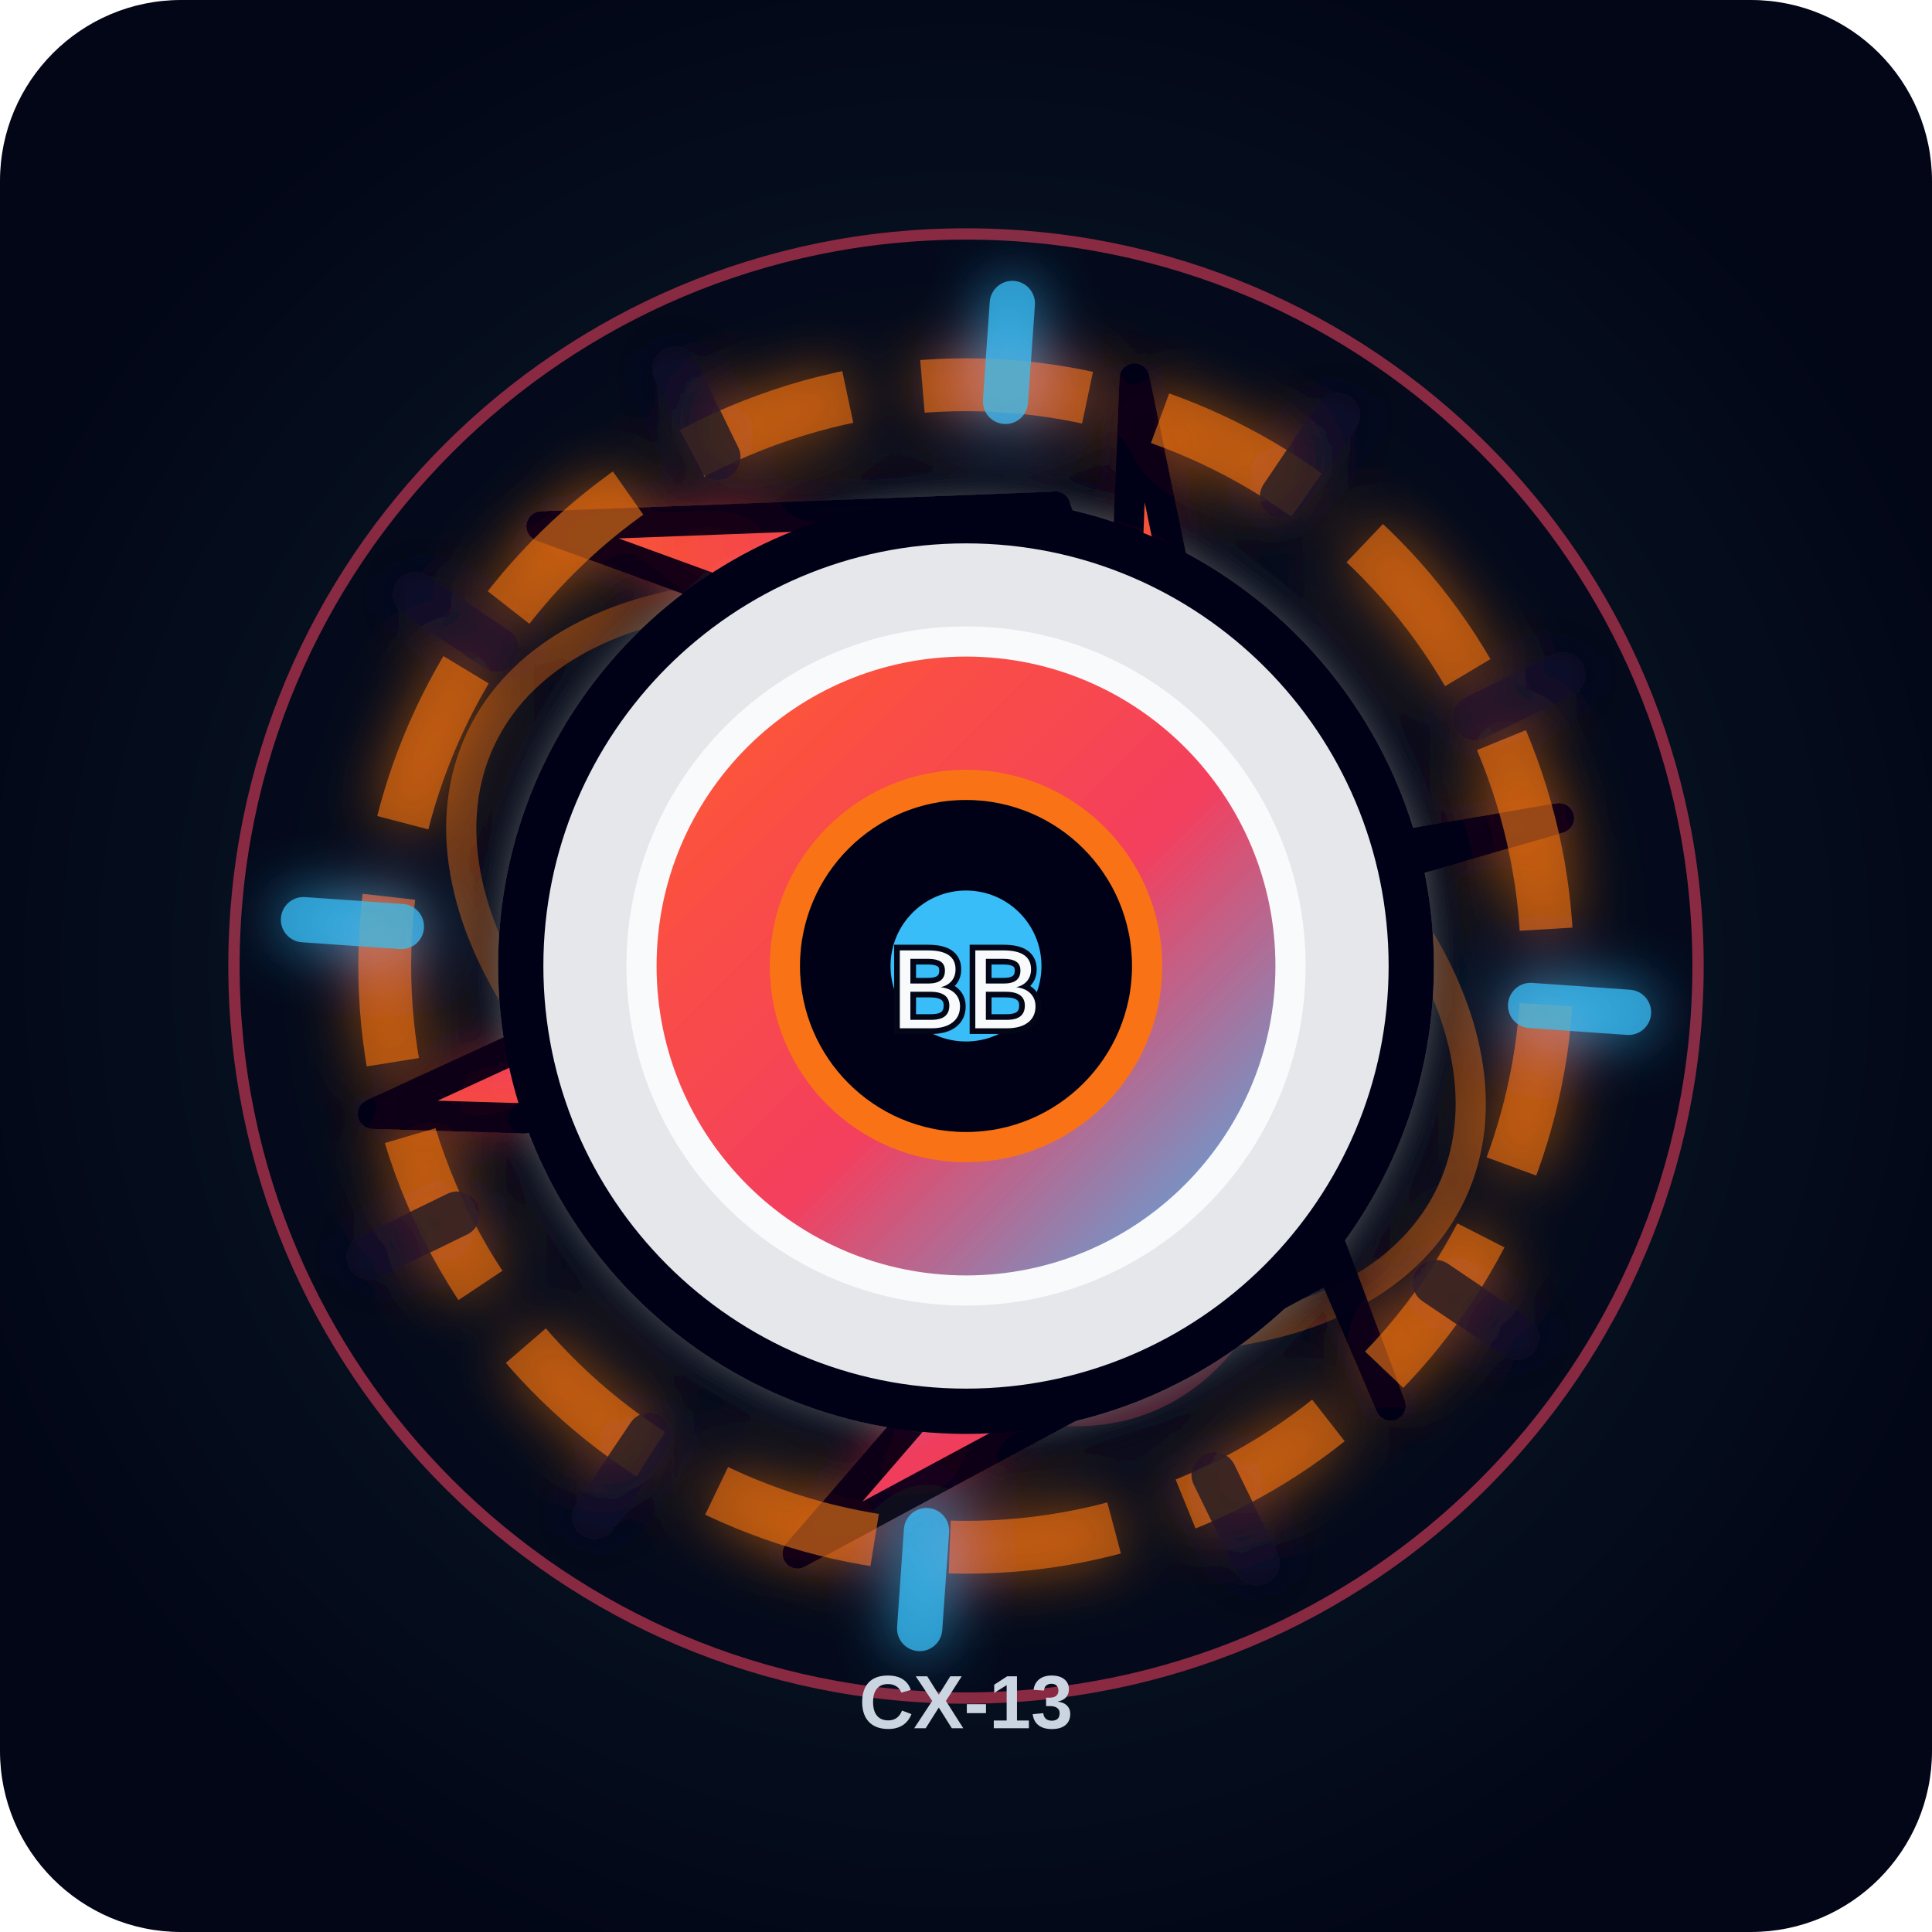
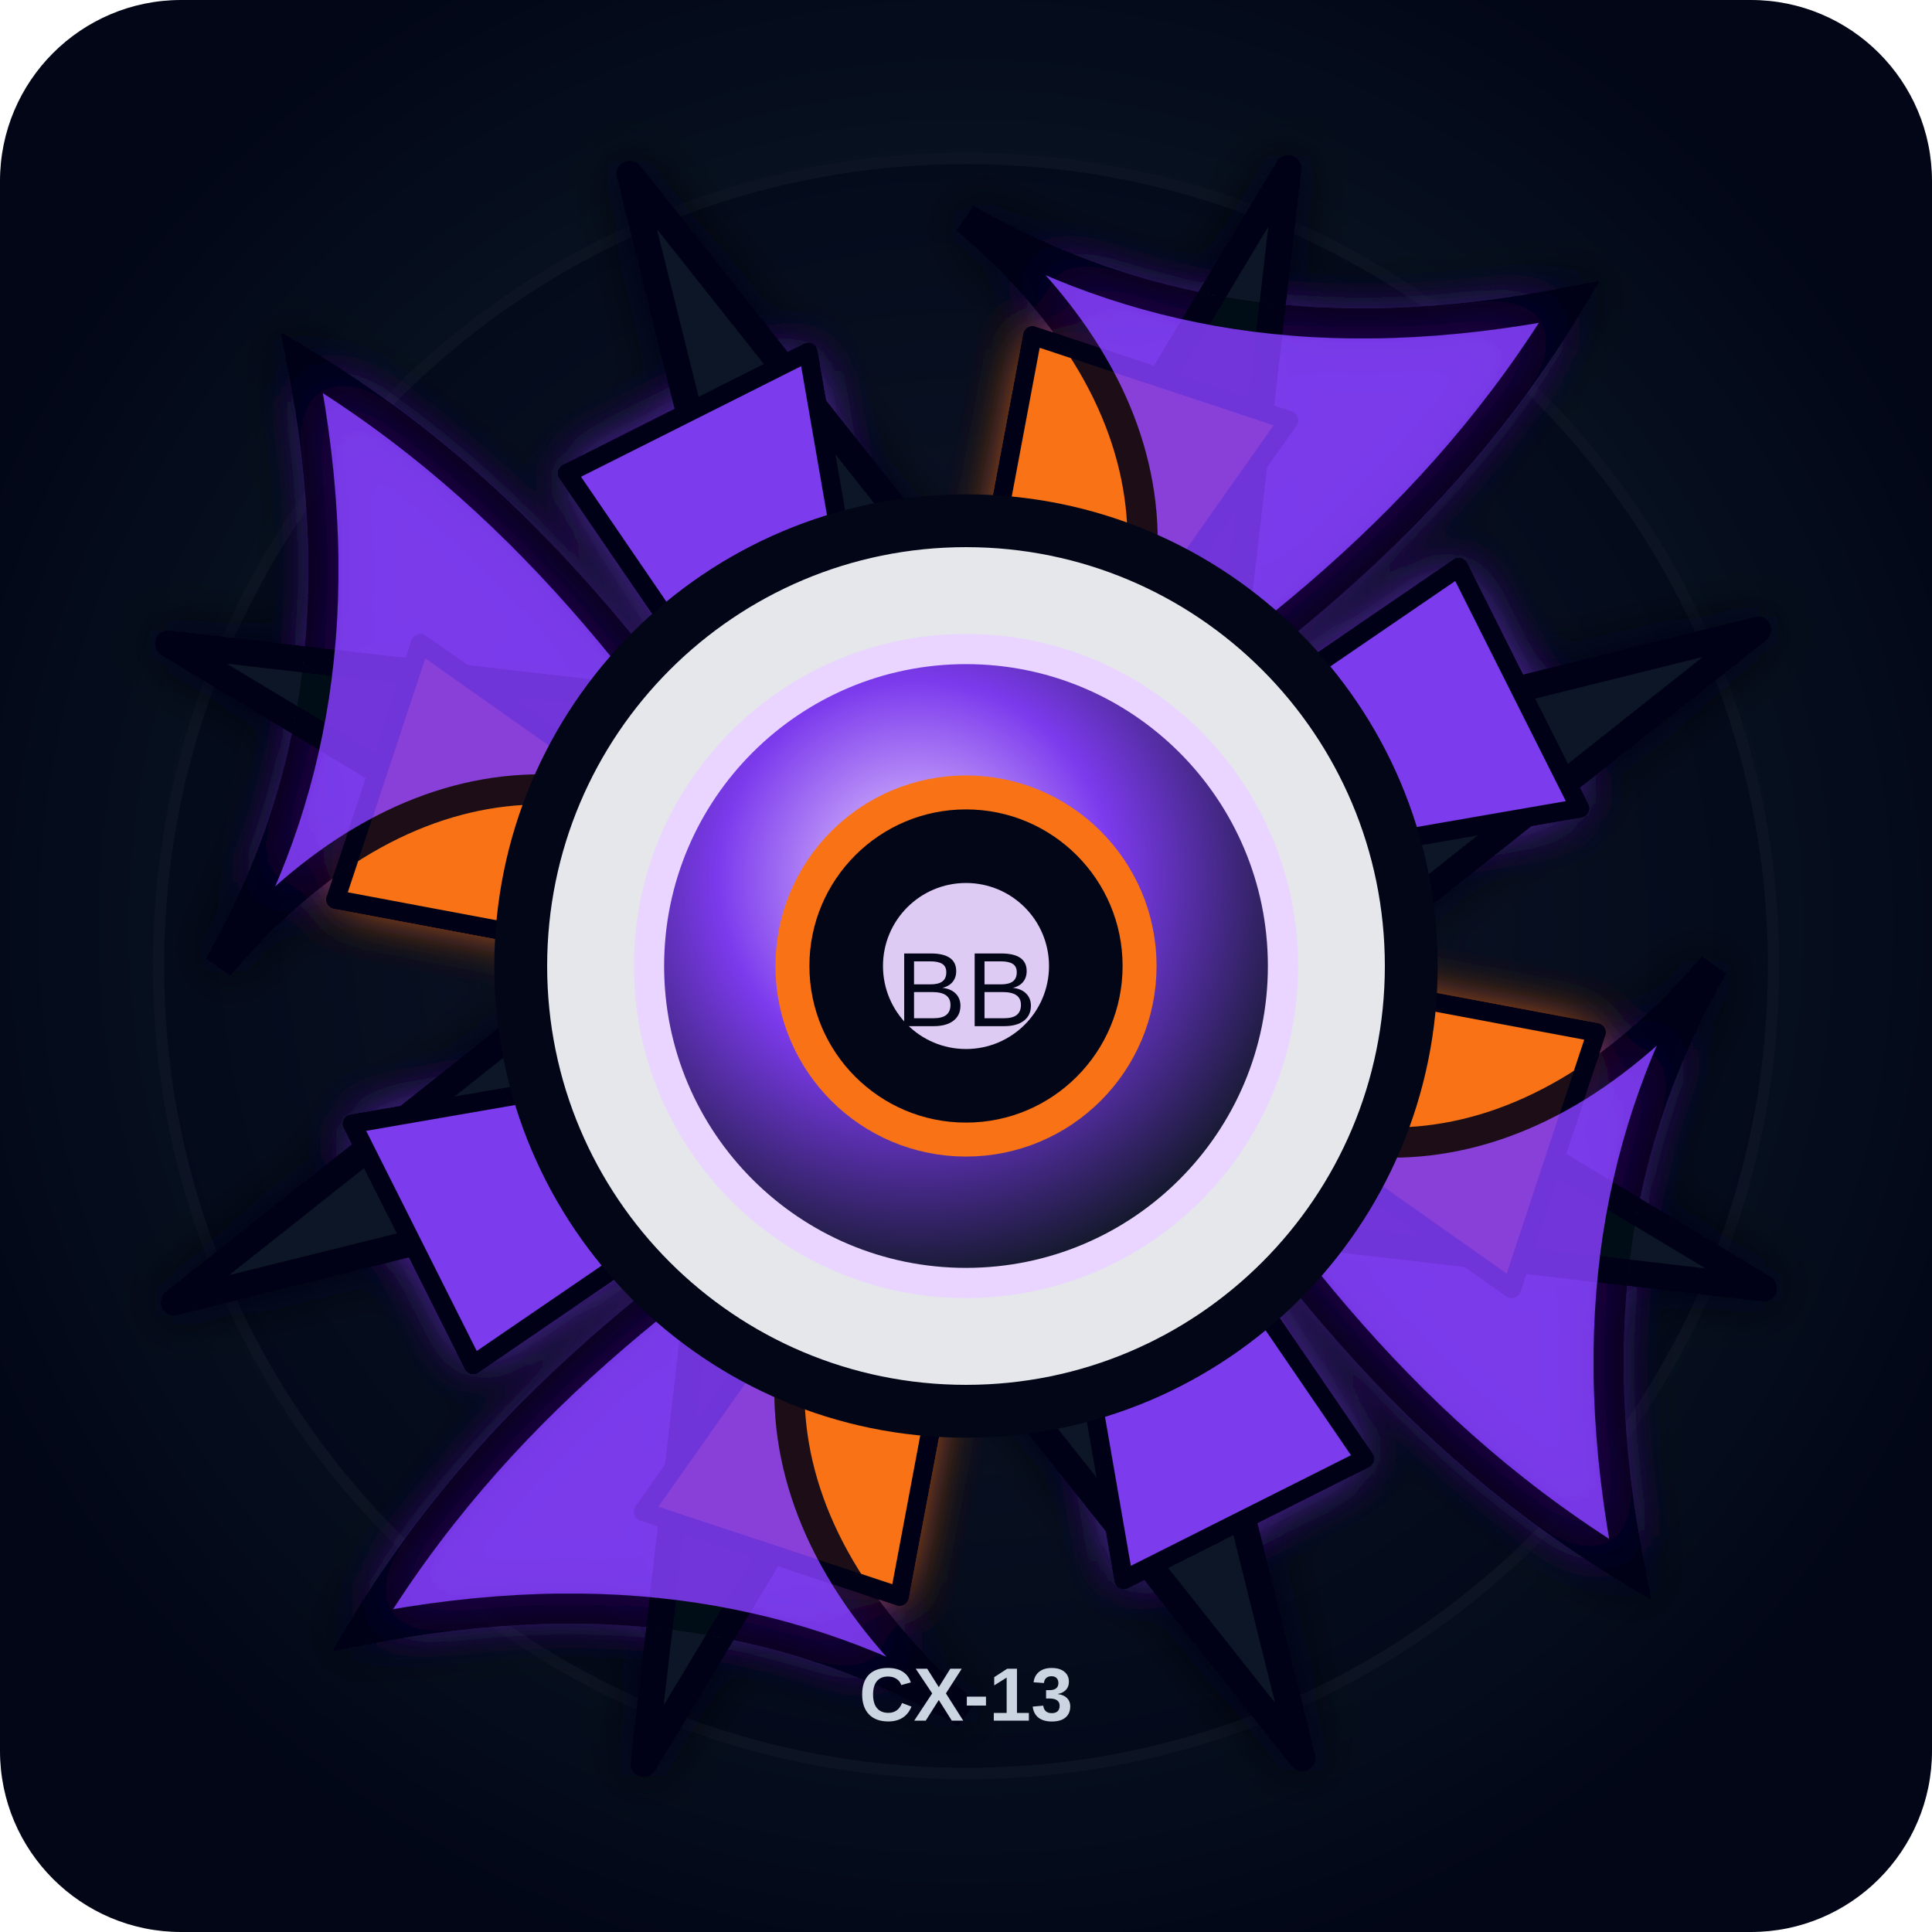
- <svg xmlns="http://www.w3.org/2000/svg" viewBox="0 0 512 512" role="img" aria-label="Bahamut Blitz BK1-50I original 2D Beyblade style visual">
+ <svg xmlns="http://www.w3.org/2000/svg" viewBox="0 0 512 512" role="img" aria-label="Bahamut Blitz BK1-50I original 2D fan-safe visual inspired by Attack style">
  <defs>
-     <radialGradient id="bg" cx="50%" cy="50%" r="55%">
+     <radialGradient id="bg" cx="50%" cy="48%" r="56%">
      <stop offset="0" stop-color="#1e293b" />
-       <stop offset="0.62" stop-color="#07111f" />
+       <stop offset="0.7" stop-color="#07111f" />
      <stop offset="1" stop-color="#020617" />
    </radialGradient>
-     <linearGradient id="bladeGrad" x1="0" y1="0" x2="1" y2="1">
-       <stop offset="0" stop-color="#ff5b2e" />
-       <stop offset="0.55" stop-color="#f43f5e" />
-       <stop offset="1" stop-color="#38bdf8" />
-     </linearGradient>
+     <radialGradient id="core" cx="42%" cy="36%" r="65%">
+       <stop offset="0" stop-color="#e9d5ff" />
+       <stop offset="0.48" stop-color="#7c3aed" />
+       <stop offset="1" stop-color="#111827" />
+     </radialGradient>
    <filter id="glow" x="-20%" y="-20%" width="140%" height="140%">
-       <feGaussianBlur stdDeviation="8" result="blur" />
+       <feGaussianBlur stdDeviation="7" result="blur" />
      <feMerge>
        <feMergeNode in="blur" />
        <feMergeNode in="SourceGraphic" />
      </feMerge>
    </filter>
  </defs>
  <rect width="512" height="512" rx="48" fill="url(#bg)" />
-   <circle cx="256" cy="256" r="194" fill="#020617" opacity="0.55" stroke="#f43f5e" stroke-width="3" />
-   <ellipse cx="256" cy="256" rx="142" ry="86" fill="none" stroke="#f97316" stroke-width="8" opacity="0.42" transform="rotate(25 256 256)" />
-   <ellipse cx="256" cy="256" rx="124" ry="76" fill="none" stroke="#f43f5e" stroke-width="8" opacity="0.36" transform="rotate(67 256 256)" />
-   <ellipse cx="256" cy="256" rx="106" ry="66" fill="none" stroke="#f97316" stroke-width="8" opacity="0.3" transform="rotate(109 256 256)" />
-   <ellipse cx="256" cy="256" rx="88" ry="56" fill="none" stroke="#f43f5e" stroke-width="8" opacity="0.24" transform="rotate(151 256 256)" />
+   <circle cx="256" cy="256" r="214" fill="#020617" opacity="0.5" stroke="#111827" stroke-width="3" />
  <g filter="url(#glow)">
-     <path d="M256 94 L368.382 308.405 L307.792 306.015 Z" fill="url(#bladeGrad)" stroke="#020617" stroke-width="8" stroke-linejoin="round" transform="rotate(16 256 256)" opacity="0.96" />
-     <path d="M256 94 L266.807 379.528 L238.582 325.861 Z" fill="url(#bladeGrad)" stroke="#020617" stroke-width="8" stroke-linejoin="round" transform="rotate(76 256 256)" opacity="0.96" />
-     <path d="M256 94 L154.425 327.123 L186.789 275.846 Z" fill="url(#bladeGrad)" stroke="#020617" stroke-width="8" stroke-linejoin="round" transform="rotate(136 256 256)" opacity="0.96" />
-     <path d="M256 94 L143.618 203.595 L204.208 205.985 Z" fill="url(#bladeGrad)" stroke="#020617" stroke-width="8" stroke-linejoin="round" transform="rotate(196 256 256)" opacity="0.96" />
-     <path d="M256 94 L245.193 132.472 L273.418 186.139 Z" fill="url(#bladeGrad)" stroke="#020617" stroke-width="8" stroke-linejoin="round" transform="rotate(256 256 256)" opacity="0.96" />
-     <path d="M256 94 L357.575 184.877 L325.211 236.154 Z" fill="url(#bladeGrad)" stroke="#020617" stroke-width="8" stroke-linejoin="round" transform="rotate(316 256 256)" opacity="0.96" />
-     <circle cx="256" cy="256" r="154" fill="none" stroke="#f97316" stroke-width="14" opacity="0.6" stroke-dasharray="44 20" transform="rotate(340 256 256)" />
-     <rect x="250" y="74" width="12" height="38" rx="6" fill="#38bdf8" opacity="0.75" transform="rotate(4 256 256)" />
-     <rect x="250" y="74" width="12" height="38" rx="6" fill="#0f172a" opacity="0.75" transform="rotate(34 256 256)" />
-     <rect x="250" y="74" width="12" height="38" rx="6" fill="#0f172a" opacity="0.75" transform="rotate(64 256 256)" />
-     <rect x="250" y="74" width="12" height="38" rx="6" fill="#38bdf8" opacity="0.75" transform="rotate(94 256 256)" />
-     <rect x="250" y="74" width="12" height="38" rx="6" fill="#0f172a" opacity="0.75" transform="rotate(124 256 256)" />
-     <rect x="250" y="74" width="12" height="38" rx="6" fill="#0f172a" opacity="0.75" transform="rotate(154 256 256)" />
-     <rect x="250" y="74" width="12" height="38" rx="6" fill="#38bdf8" opacity="0.75" transform="rotate(184 256 256)" />
-     <rect x="250" y="74" width="12" height="38" rx="6" fill="#0f172a" opacity="0.75" transform="rotate(214 256 256)" />
-     <rect x="250" y="74" width="12" height="38" rx="6" fill="#0f172a" opacity="0.75" transform="rotate(244 256 256)" />
-     <rect x="250" y="74" width="12" height="38" rx="6" fill="#38bdf8" opacity="0.75" transform="rotate(274 256 256)" />
-     <rect x="250" y="74" width="12" height="38" rx="6" fill="#0f172a" opacity="0.75" transform="rotate(304 256 256)" />
-     <rect x="250" y="74" width="12" height="38" rx="6" fill="#0f172a" opacity="0.75" transform="rotate(334 256 256)" />
-     <circle cx="256" cy="256" r="118" fill="#e5e7eb" stroke="#020617" stroke-width="12" />
-     <circle cx="256" cy="256" r="86" fill="url(#bladeGrad)" stroke="#f8fafc" stroke-width="8" />
-     <circle cx="256" cy="256" r="48" fill="#020617" stroke="#f97316" stroke-width="8" />
-     <circle cx="256" cy="256" r="24" fill="#38bdf8" stroke="#020617" stroke-width="8" />
+     <polygon points="278.9,148.4 341.4,44.6 326.7,171.7 291.1,184.1" fill="#111827" stroke="#020617" stroke-width="7" stroke-linejoin="round" />
+     <polygon points="348.3,196.1 465.9,166.9 365.6,246.4 331.6,230.0" fill="#111827" stroke="#020617" stroke-width="7" stroke-linejoin="round" />
+     <polygon points="363.6,278.9 467.4,341.4 340.3,326.7 327.9,291.1" fill="#111827" stroke="#020617" stroke-width="7" stroke-linejoin="round" />
+     <polygon points="315.9,348.3 345.1,465.9 265.6,365.6 282.0,331.6" fill="#111827" stroke="#020617" stroke-width="7" stroke-linejoin="round" />
+     <polygon points="233.1,363.6 170.6,467.4 185.3,340.3 220.9,327.9" fill="#111827" stroke="#020617" stroke-width="7" stroke-linejoin="round" />
+     <polygon points="163.7,315.9 46.1,345.1 146.4,265.6 180.4,282.0" fill="#111827" stroke="#020617" stroke-width="7" stroke-linejoin="round" />
+     <polygon points="148.4,233.1 44.6,170.6 171.7,185.3 184.1,220.9" fill="#111827" stroke="#020617" stroke-width="7" stroke-linejoin="round" />
+     <polygon points="196.1,163.7 166.9,46.1 246.4,146.4 230.0,180.4" fill="#111827" stroke="#020617" stroke-width="7" stroke-linejoin="round" />
+     <polygon points="259.1,166.1 273.6,88.9 341.5,111.4 296.3,175.5" fill="#f97316" stroke="#020617" stroke-width="5" stroke-linejoin="round" />
+     <polygon points="321.8,194.6 386.6,150.3 418.7,214.2 341.4,227.6" fill="#7c3aed" stroke="#020617" stroke-width="5" stroke-linejoin="round" />
+     <polygon points="345.9,259.1 423.1,273.6 400.6,341.5 336.5,296.3" fill="#f97316" stroke="#020617" stroke-width="5" stroke-linejoin="round" />
+     <polygon points="317.4,321.8 361.7,386.6 297.8,418.7 284.4,341.4" fill="#7c3aed" stroke="#020617" stroke-width="5" stroke-linejoin="round" />
+     <polygon points="252.9,345.9 238.4,423.1 170.5,400.6 215.7,336.5" fill="#f97316" stroke="#020617" stroke-width="5" stroke-linejoin="round" />
+     <polygon points="190.2,317.4 125.4,361.7 93.3,297.8 170.6,284.4" fill="#7c3aed" stroke="#020617" stroke-width="5" stroke-linejoin="round" />
+     <polygon points="166.1,252.9 88.9,238.4 111.4,170.5 175.5,215.7" fill="#f97316" stroke="#020617" stroke-width="5" stroke-linejoin="round" />
+     <polygon points="194.6,190.2 150.3,125.4 214.2,93.3 227.6,170.6" fill="#7c3aed" stroke="#020617" stroke-width="5" stroke-linejoin="round" />
+     <path d="M256 58 C315 108 315 165 274 212 C332 175 381 138 416 80 C350 93 300 83 256 58Z" fill="#7c3aed" opacity="0.9" stroke="#020617" stroke-width="8" transform="rotate(0 256 256)" />
+     <path d="M256 58 C315 108 315 165 274 212 C332 175 381 138 416 80 C350 93 300 83 256 58Z" fill="#7c3aed" opacity="0.9" stroke="#020617" stroke-width="8" transform="rotate(90 256 256)" />
+     <path d="M256 58 C315 108 315 165 274 212 C332 175 381 138 416 80 C350 93 300 83 256 58Z" fill="#7c3aed" opacity="0.9" stroke="#020617" stroke-width="8" transform="rotate(180 256 256)" />
+     <path d="M256 58 C315 108 315 165 274 212 C332 175 381 138 416 80 C350 93 300 83 256 58Z" fill="#7c3aed" opacity="0.9" stroke="#020617" stroke-width="8" transform="rotate(270 256 256)" />
  </g>
-   <text x="256" y="264" text-anchor="middle" dominant-baseline="middle" font-family="Arial Black, Arial, sans-serif" font-size="30" fill="#f8fafc" stroke="#020617" stroke-width="3" paint-order="stroke">BB</text>
-   <text x="256" y="458" text-anchor="middle" font-family="Arial, sans-serif" font-size="20" font-weight="700" fill="#cbd5e1">CX-13</text>
+   <circle cx="256" cy="256" r="118" fill="#e5e7eb" stroke="#020617" stroke-width="14" />
+   <circle cx="256" cy="256" r="84" fill="url(#core)" stroke="#e9d5ff" stroke-width="8" />
+   <circle cx="256" cy="256" r="46" fill="#020617" stroke="#f97316" stroke-width="9" />
+   <circle cx="256" cy="256" r="22" fill="#e9d5ff" opacity="0.95" />
+   <text x="256" y="264" text-anchor="middle" dominant-baseline="middle" font-family="Arial Black, Arial, sans-serif" font-size="28" fill="#020617">BB</text>
+   <text x="256" y="456" text-anchor="middle" font-family="Arial, sans-serif" font-size="20" font-weight="700" fill="#cbd5e1">CX-13</text>
</svg>
